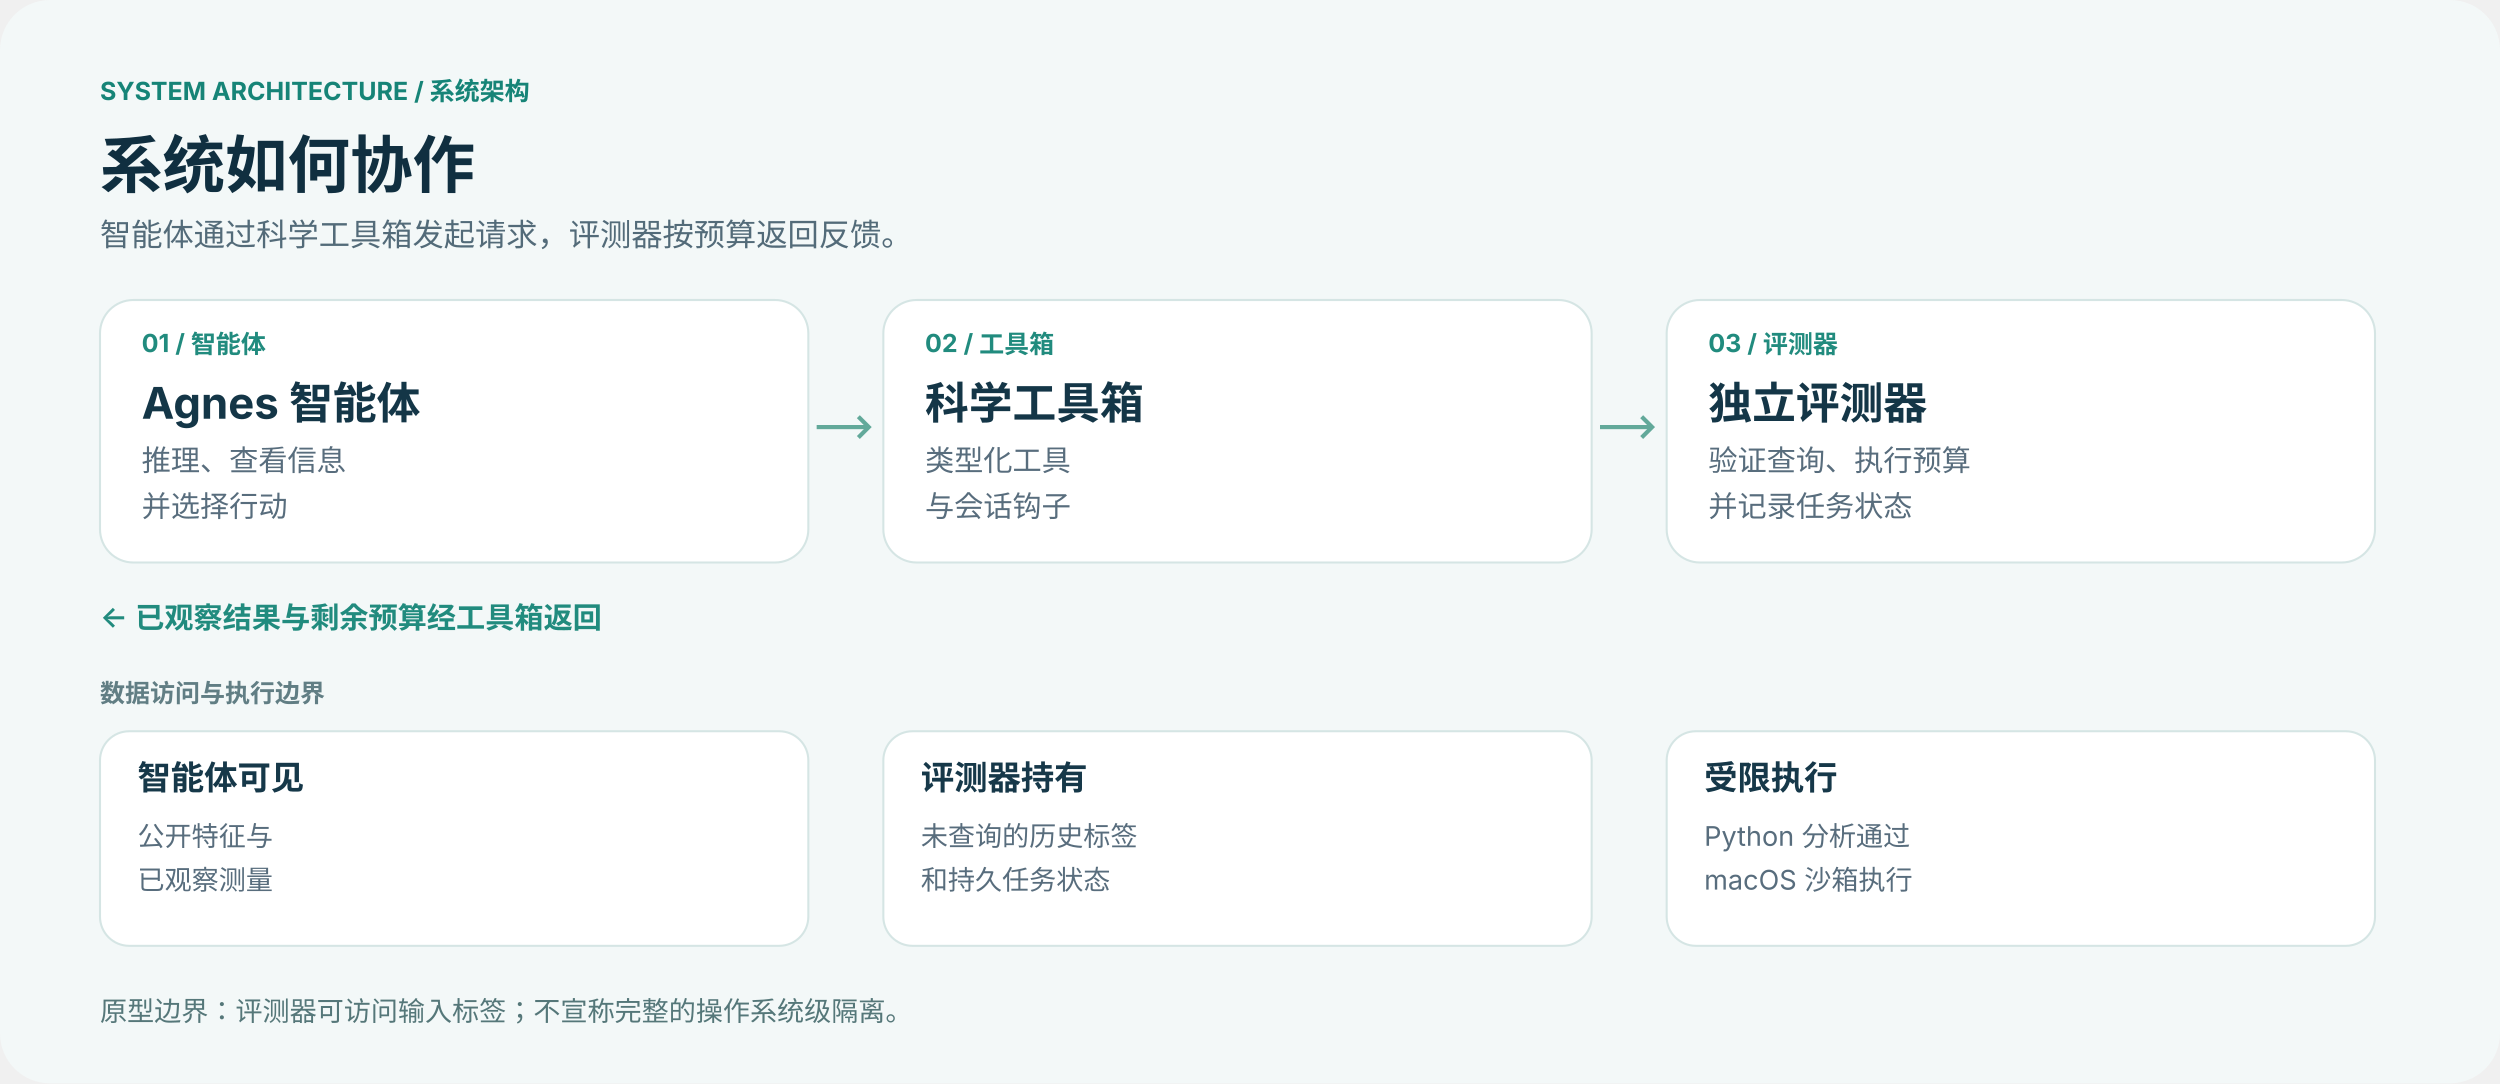
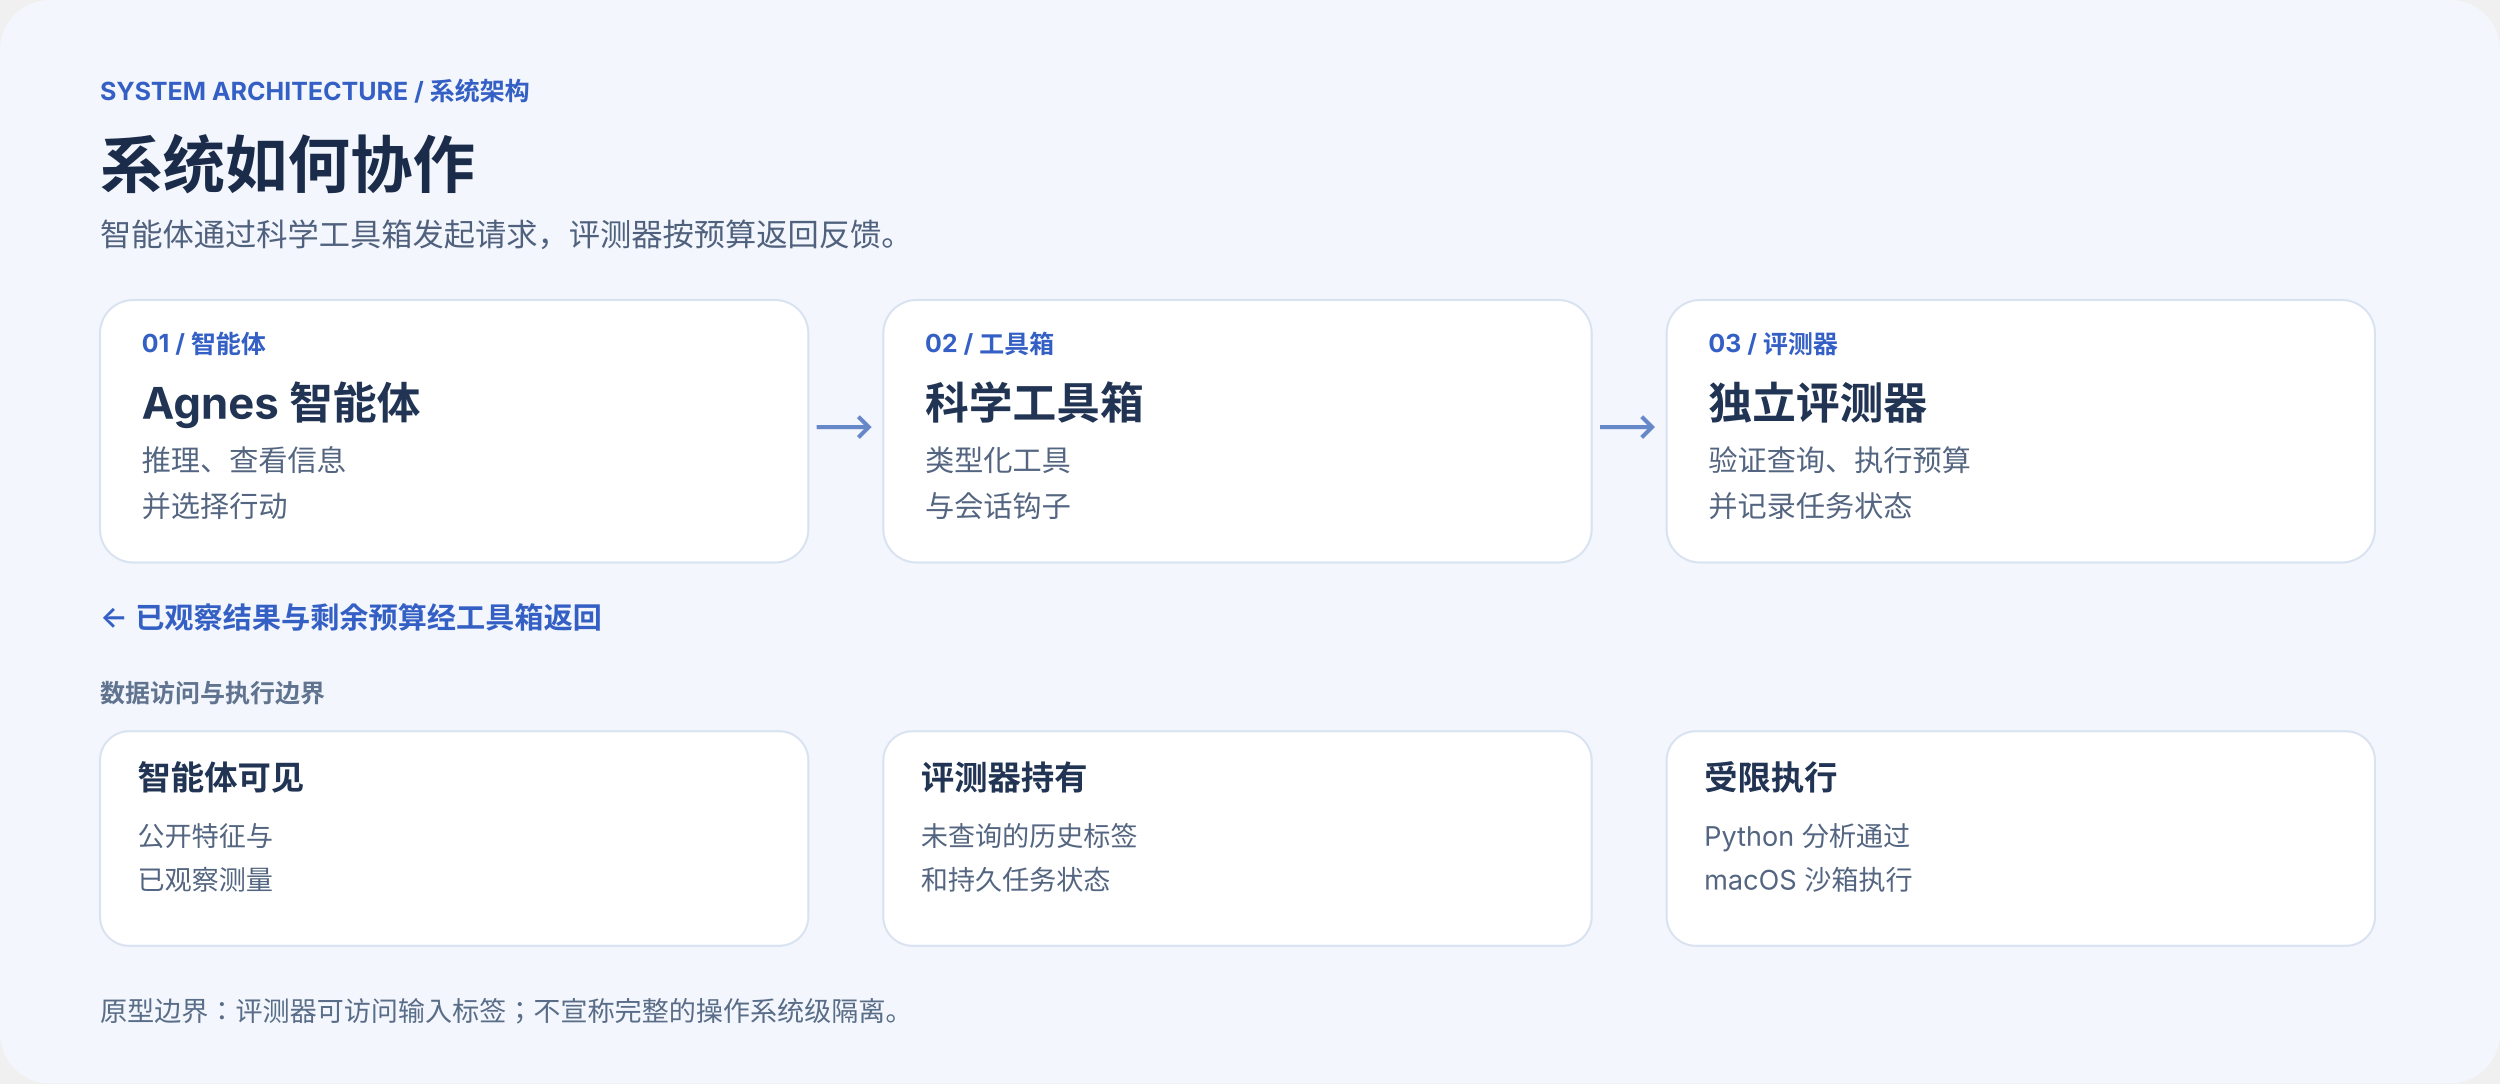
<svg xmlns="http://www.w3.org/2000/svg" viewBox="0 0 1200 520" role="img">
-   <rect width="1200" height="520" rx="24" fill="#f3f8f8" />
+   <rect width="1200" height="520" rx="24" fill="#f3f6fc" />
  <g font-family="-apple-system,BlinkMacSystemFont,Segoe UI,Microsoft YaHei,sans-serif">
-     <text x="48" y="48" font-size="12" fill="#168477" font-weight="700">SYSTEM ARCHITECTURE / 系统架构</text>
-     <text x="48" y="90" font-size="30" fill="#102f40" font-weight="700">系统如何协作</text>
-     <text x="48" y="118" font-size="15" fill="#536b79" font-weight="400">智能体通过科学工具箱发起请求，评测器按预算返回反馈。</text>
-     <rect x="48" y="144" width="340" height="126" rx="16" fill="white" stroke="#d5e5e4" />
-     <text x="68" y="169" font-size="12" fill="#218b7e" font-weight="700">01 / 智能体</text>
-     <text x="68" y="201" font-size="21" fill="#143647" font-weight="700">Agnes 智能体</text>
-     <text x="68" y="226" font-size="14" fill="#586d7d" font-weight="400">推理、查看信息</text>
-     <text x="68" y="248" font-size="14" fill="#586d7d" font-weight="400">并选择行动</text>
-     <path d="M392 205h25" stroke="#62a99a" stroke-width="2" />
-     <path d="M412 200l5 5-5 5" fill="none" stroke="#62a99a" stroke-width="2" />
-     <rect x="424" y="144" width="340" height="126" rx="16" fill="white" stroke="#d5e5e4" />
-     <text x="444" y="169" font-size="12" fill="#218b7e" font-weight="700">02 / 工具箱</text>
-     <text x="444" y="201" font-size="21" fill="#143647" font-weight="700">科学工具箱</text>
-     <text x="444" y="226" font-size="14" fill="#586d7d" font-weight="400">类型化工具</text>
-     <text x="444" y="248" font-size="14" fill="#586d7d" font-weight="400">与会话钩子</text>
-     <path d="M768 205h25" stroke="#62a99a" stroke-width="2" />
-     <path d="M788 200l5 5-5 5" fill="none" stroke="#62a99a" stroke-width="2" />
-     <rect x="800" y="144" width="340" height="126" rx="16" fill="white" stroke="#d5e5e4" />
-     <text x="820" y="169" font-size="12" fill="#218b7e" font-weight="700">03 / 评测器</text>
-     <text x="820" y="201" font-size="21" fill="#143647" font-weight="700">独立评测器</text>
-     <text x="820" y="226" font-size="14" fill="#586d7d" font-weight="400">验证查询、执行预算</text>
-     <text x="820" y="248" font-size="14" fill="#586d7d" font-weight="400">并记录任务状态</text>
-     <text x="48" y="301" font-size="14" fill="#218b7e" font-weight="600">← 已观察结果与剩余预算经工具箱返回</text>
-     <text x="48" y="337" font-size="12" fill="#617e84" font-weight="700">数据访问与执行边界</text>
-     <rect x="48" y="351" width="340" height="103" rx="14" fill="#fff" stroke="#d5e5e4" />
-     <text x="66" y="379" font-size="16" fill="#163849" font-weight="700">智能体可见</text>
-     <text x="66" y="406" font-size="13" fill="#586d7d" font-weight="400">公开特征与</text>
-     <text x="66" y="427" font-size="13" fill="#586d7d" font-weight="400">已观察测量</text>
-     <rect x="424" y="351" width="340" height="103" rx="14" fill="#fff" stroke="#d5e5e4" />
-     <text x="442" y="379" font-size="16" fill="#163849" font-weight="700">评测器持有</text>
-     <text x="442" y="406" font-size="13" fill="#586d7d" font-weight="400">未查询的历史标签</text>
-     <text x="442" y="427" font-size="13" fill="#586d7d" font-weight="400">和持久任务状态</text>
-     <rect x="800" y="351" width="340" height="103" rx="14" fill="#fff" stroke="#d5e5e4" />
-     <text x="818" y="379" font-size="16" fill="#163849" font-weight="700">受限执行</text>
-     <text x="818" y="406" font-size="13" fill="#586d7d" font-weight="400">Python 分析通过</text>
-     <text x="818" y="427" font-size="13" fill="#586d7d" font-weight="400">macOS 沙箱执行</text>
-     <text x="48" y="490" font-size="13" fill="#557779" font-weight="400">原型边界：评测器可访问输入标签；不宣称完整的操作系统级隔离。</text>
+     <text x="48" y="48" font-size="12" fill="#345fc4" font-weight="700">SYSTEM ARCHITECTURE / 系统架构</text>
+     <text x="48" y="90" font-size="30" fill="#1b2c4a" font-weight="700">系统如何协作</text>
+     <text x="48" y="118" font-size="15" fill="#50617e" font-weight="400">智能体通过科学工具箱发起请求，评测器按预算返回反馈。</text>
+     <rect x="48" y="144" width="340" height="126" rx="16" fill="white" stroke="#d8e2f0" />
+     <text x="68" y="169" font-size="12" fill="#345fc4" font-weight="700">01 / 智能体</text>
+     <text x="68" y="201" font-size="21" fill="#213453" font-weight="700">Agnes 智能体</text>
+     <text x="68" y="226" font-size="14" fill="#536580" font-weight="400">推理、查看信息</text>
+     <text x="68" y="248" font-size="14" fill="#536580" font-weight="400">并选择行动</text>
+     <path d="M392 205h25" stroke="#6788c8" stroke-width="2" />
+     <path d="M412 200l5 5-5 5" fill="none" stroke="#6788c8" stroke-width="2" />
+     <rect x="424" y="144" width="340" height="126" rx="16" fill="white" stroke="#d8e2f0" />
+     <text x="444" y="169" font-size="12" fill="#345fc4" font-weight="700">02 / 工具箱</text>
+     <text x="444" y="201" font-size="21" fill="#213453" font-weight="700">科学工具箱</text>
+     <text x="444" y="226" font-size="14" fill="#536580" font-weight="400">类型化工具</text>
+     <text x="444" y="248" font-size="14" fill="#536580" font-weight="400">与会话钩子</text>
+     <path d="M768 205h25" stroke="#6788c8" stroke-width="2" />
+     <path d="M788 200l5 5-5 5" fill="none" stroke="#6788c8" stroke-width="2" />
+     <rect x="800" y="144" width="340" height="126" rx="16" fill="white" stroke="#d8e2f0" />
+     <text x="820" y="169" font-size="12" fill="#345fc4" font-weight="700">03 / 评测器</text>
+     <text x="820" y="201" font-size="21" fill="#213453" font-weight="700">独立评测器</text>
+     <text x="820" y="226" font-size="14" fill="#536580" font-weight="400">验证查询、执行预算</text>
+     <text x="820" y="248" font-size="14" fill="#536580" font-weight="400">并记录任务状态</text>
+     <text x="48" y="301" font-size="14" fill="#345fc4" font-weight="600">← 已观察结果与剩余预算经工具箱返回</text>
+     <text x="48" y="337" font-size="12" fill="#60738f" font-weight="700">数据访问与执行边界</text>
+     <rect x="48" y="351" width="340" height="103" rx="14" fill="#fff" stroke="#d8e2f0" />
+     <text x="66" y="379" font-size="16" fill="#213453" font-weight="700">智能体可见</text>
+     <text x="66" y="406" font-size="13" fill="#536580" font-weight="400">公开特征与</text>
+     <text x="66" y="427" font-size="13" fill="#536580" font-weight="400">已观察测量</text>
+     <rect x="424" y="351" width="340" height="103" rx="14" fill="#fff" stroke="#d8e2f0" />
+     <text x="442" y="379" font-size="16" fill="#213453" font-weight="700">评测器持有</text>
+     <text x="442" y="406" font-size="13" fill="#536580" font-weight="400">未查询的历史标签</text>
+     <text x="442" y="427" font-size="13" fill="#536580" font-weight="400">和持久任务状态</text>
+     <rect x="800" y="351" width="340" height="103" rx="14" fill="#fff" stroke="#d8e2f0" />
+     <text x="818" y="379" font-size="16" fill="#213453" font-weight="700">受限执行</text>
+     <text x="818" y="406" font-size="13" fill="#536580" font-weight="400">Python 分析通过</text>
+     <text x="818" y="427" font-size="13" fill="#536580" font-weight="400">macOS 沙箱执行</text>
+     <text x="48" y="490" font-size="13" fill="#596d88" font-weight="400">原型边界：评测器可访问输入标签；不宣称完整的操作系统级隔离。</text>
  </g>
</svg>
